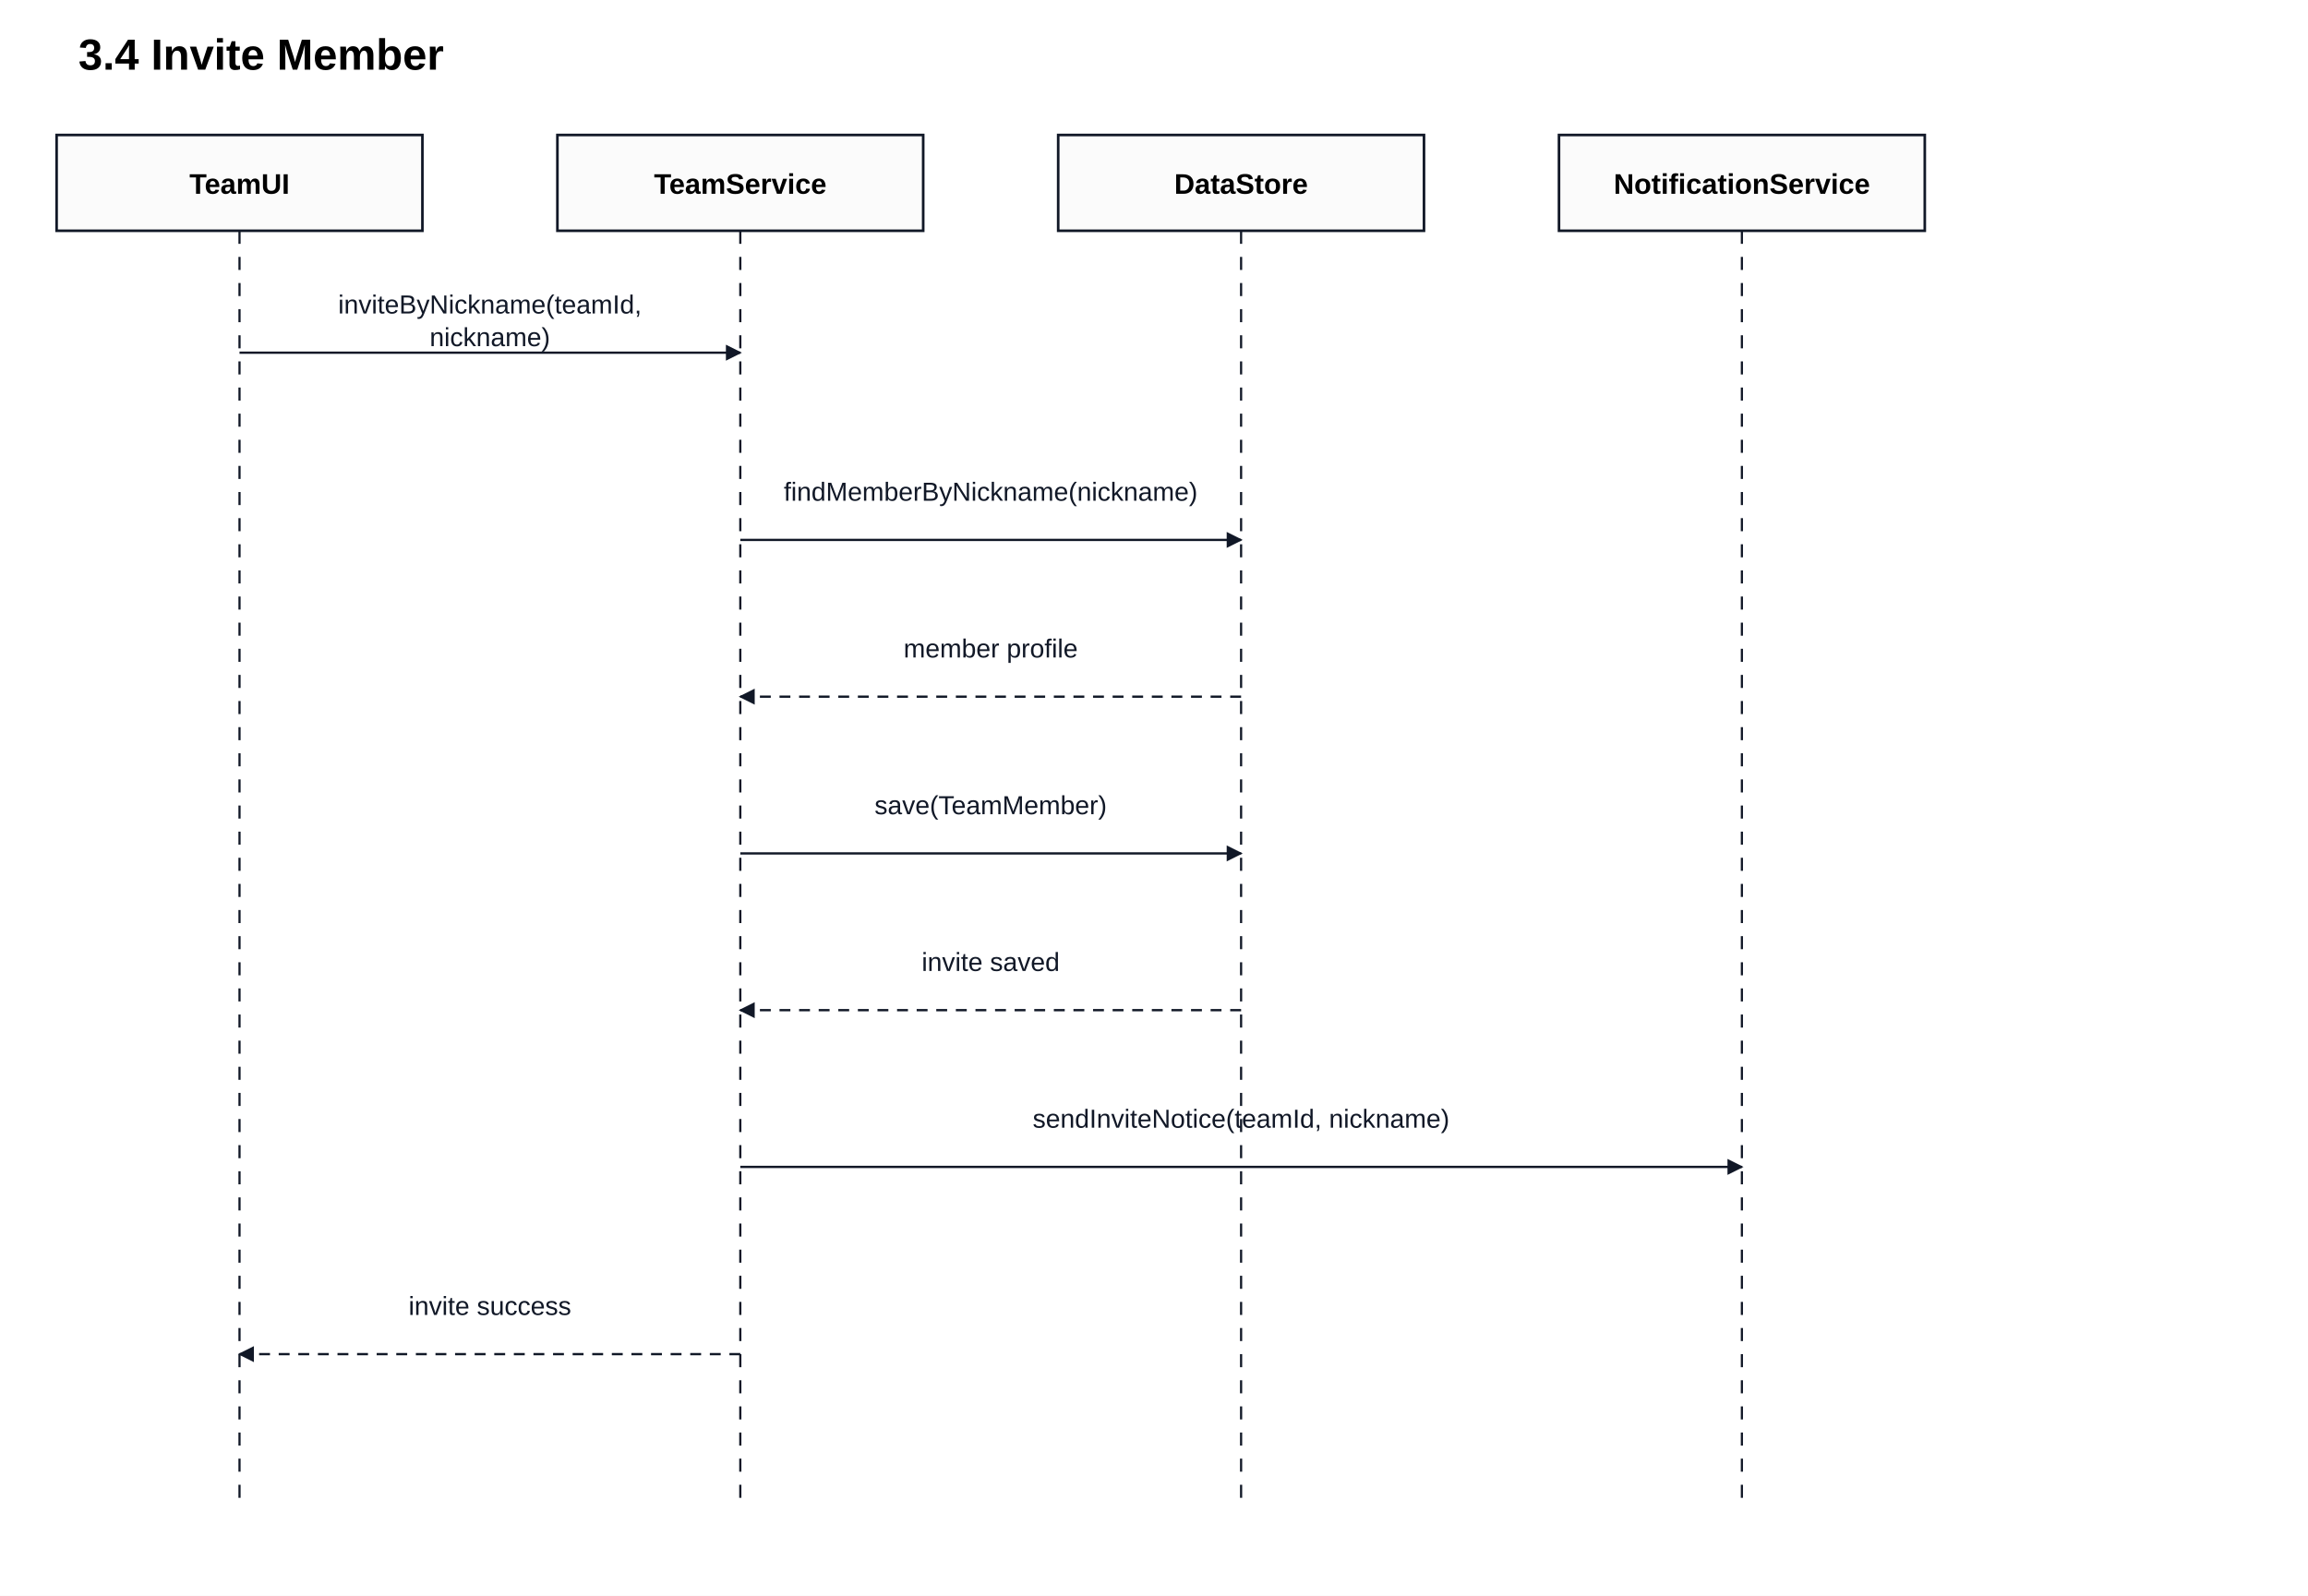
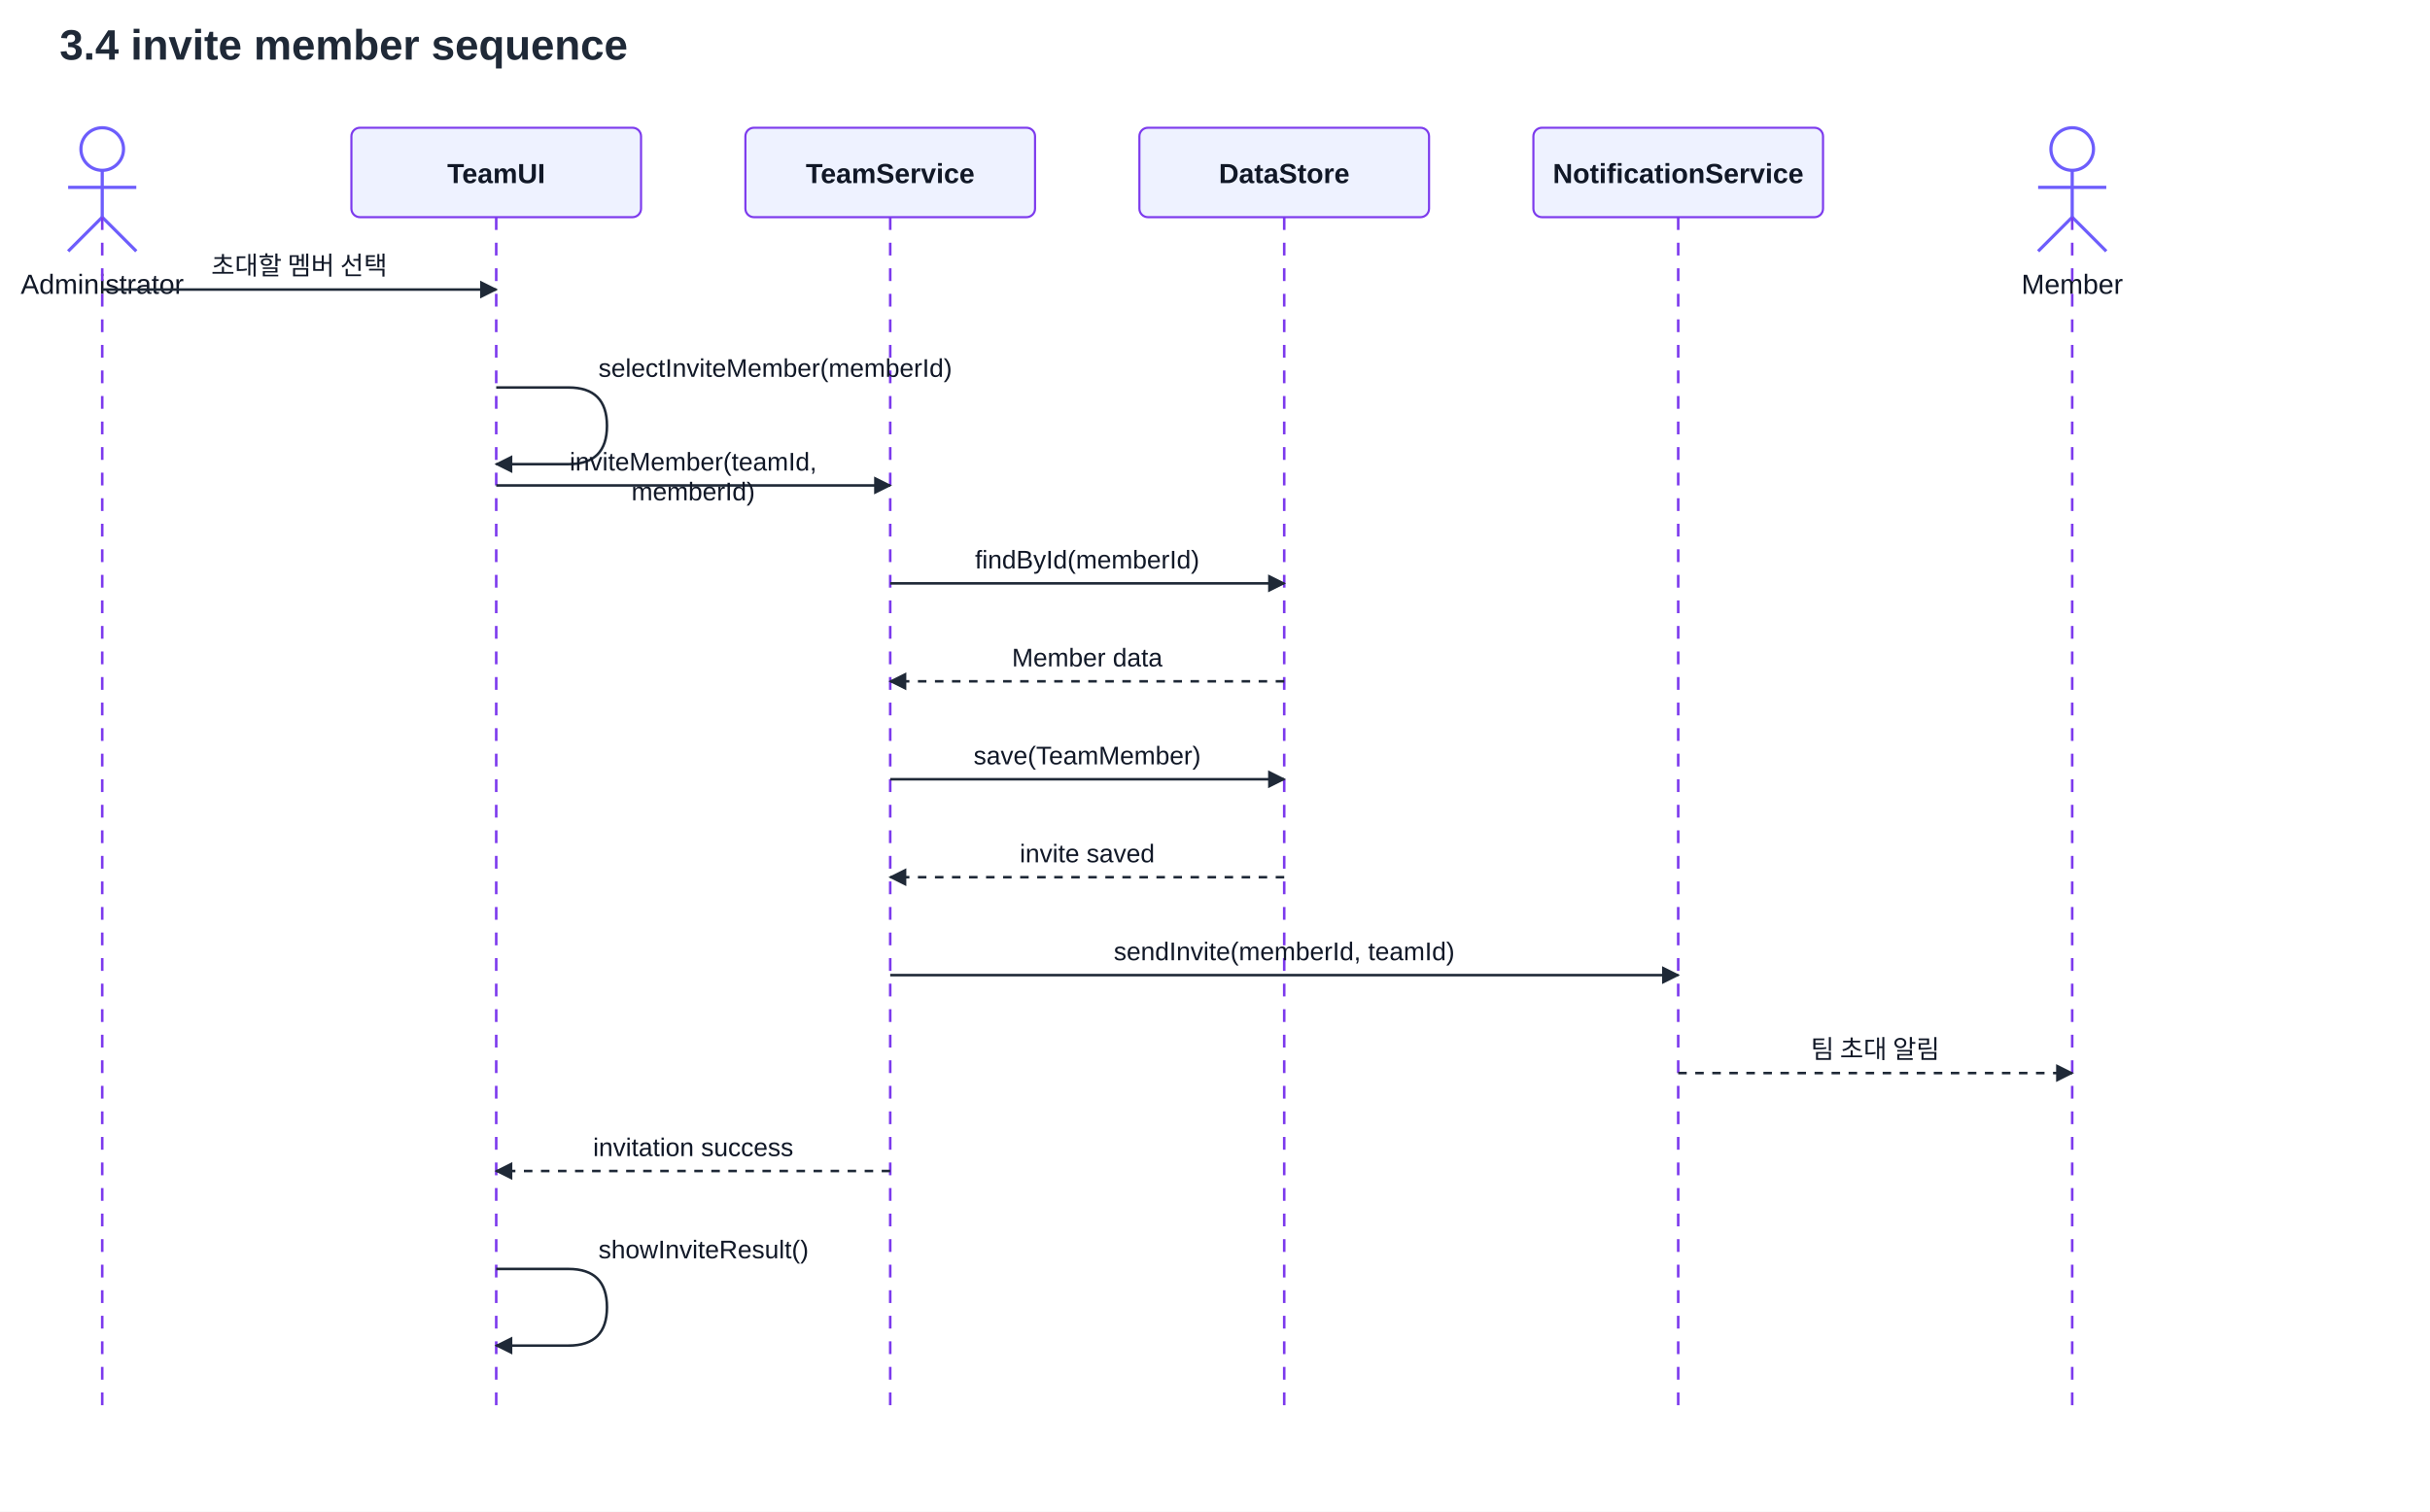
- <svg xmlns="http://www.w3.org/2000/svg" width="1060" height="733" viewBox="0 0 1060 733">
+ <svg xmlns="http://www.w3.org/2000/svg" width="1141" height="710" viewBox="0 0 1141 710">
  <defs>
-     <marker id="arrow" viewBox="0 0 10 10" refX="9" refY="5" markerWidth="7" markerHeight="7" orient="auto">
-       <path d="M0 0 L10 5 L0 10 z" fill="#111827" />
-     </marker>
-     <marker id="hollowArrow" viewBox="0 0 10 10" refX="9" refY="5" markerWidth="7" markerHeight="7" orient="auto">
-       <path d="M0 0 L10 5 L0 10 z" fill="#fbfbfb" stroke="#111827" />
-     </marker>
-     <marker id="diamond" viewBox="0 0 16 10" refX="1" refY="5" markerWidth="11" markerHeight="9" orient="auto">
-       <path d="M1 5 L8 1 L15 5 L8 9 z" fill="#111827" stroke="#111827" />
+     <marker id="arrow" viewBox="0 0 10 10" refX="9" refY="5" markerWidth="7" markerHeight="7" orient="auto-start-reverse">
+       <path d="M0 0 L10 5 L0 10 z" fill="#1f2937" />
    </marker>
  </defs>
  <rect width="100%" height="100%" fill="#ffffff" />
-   <text x="36" y="32" font-family="Arial, sans-serif" font-size="20" font-weight="700">3.4 Invite Member</text>
-   <rect x="26" y="62" width="168" height="44" fill="#fbfbfb" stroke="#111827" stroke-width="1.2" />
-   <text x="110" y="89" text-anchor="middle" font-family="Arial, sans-serif" font-size="13" font-weight="700">TeamUI</text>
-   <line x1="110" y1="106" x2="110" y2="693" stroke="#111827" stroke-width="1" stroke-dasharray="6 6" />
-   <rect x="256" y="62" width="168" height="44" fill="#fbfbfb" stroke="#111827" stroke-width="1.2" />
-   <text x="340" y="89" text-anchor="middle" font-family="Arial, sans-serif" font-size="13" font-weight="700">TeamService</text>
-   <line x1="340" y1="106" x2="340" y2="693" stroke="#111827" stroke-width="1" stroke-dasharray="6 6" />
-   <rect x="486" y="62" width="168" height="44" fill="#fbfbfb" stroke="#111827" stroke-width="1.2" />
-   <text x="570" y="89" text-anchor="middle" font-family="Arial, sans-serif" font-size="13" font-weight="700">DataStore</text>
-   <line x1="570" y1="106" x2="570" y2="693" stroke="#111827" stroke-width="1" stroke-dasharray="6 6" />
-   <rect x="716" y="62" width="168" height="44" fill="#fbfbfb" stroke="#111827" stroke-width="1.2" />
-   <text x="800" y="89" text-anchor="middle" font-family="Arial, sans-serif" font-size="13" font-weight="700">NotificationService</text>
-   <line x1="800" y1="106" x2="800" y2="693" stroke="#111827" stroke-width="1" stroke-dasharray="6 6" />
-   <line x1="110" y1="162" x2="340" y2="162" stroke="#111827" stroke-width="1.05" marker-end="url(#arrow)" />
-   <text x="225" y="144" text-anchor="middle" font-family="Arial, sans-serif" font-size="12" font-weight="400" fill="#111827">inviteByNickname(teamId,</text>
-   <text x="225" y="159" text-anchor="middle" font-family="Arial, sans-serif" font-size="12" font-weight="400" fill="#111827">nickname)</text>
-   <line x1="340" y1="248" x2="570" y2="248" stroke="#111827" stroke-width="1.05" marker-end="url(#arrow)" />
-   <text x="455" y="230" text-anchor="middle" font-family="Arial, sans-serif" font-size="12" font-weight="400" fill="#111827">findMemberByNickname(nickname)</text>
-   <line x1="570" y1="320" x2="340" y2="320" stroke="#111827" stroke-width="1.05" marker-end="url(#arrow)" stroke-dasharray="5 4" />
-   <text x="455" y="302" text-anchor="middle" font-family="Arial, sans-serif" font-size="12" font-weight="400" fill="#111827">member profile</text>
-   <line x1="340" y1="392" x2="570" y2="392" stroke="#111827" stroke-width="1.05" marker-end="url(#arrow)" />
-   <text x="455" y="374" text-anchor="middle" font-family="Arial, sans-serif" font-size="12" font-weight="400" fill="#111827">save(TeamMember)</text>
-   <line x1="570" y1="464" x2="340" y2="464" stroke="#111827" stroke-width="1.05" marker-end="url(#arrow)" stroke-dasharray="5 4" />
-   <text x="455" y="446" text-anchor="middle" font-family="Arial, sans-serif" font-size="12" font-weight="400" fill="#111827">invite saved</text>
-   <line x1="340" y1="536" x2="800" y2="536" stroke="#111827" stroke-width="1.05" marker-end="url(#arrow)" />
-   <text x="570" y="518" text-anchor="middle" font-family="Arial, sans-serif" font-size="12" font-weight="400" fill="#111827">sendInviteNotice(teamId, nickname)</text>
-   <line x1="340" y1="622" x2="110" y2="622" stroke="#111827" stroke-width="1.05" marker-end="url(#arrow)" stroke-dasharray="5 4" />
-   <text x="225" y="604" text-anchor="middle" font-family="Arial, sans-serif" font-size="12" font-weight="400" fill="#111827">invite success</text>
+   <text x="28" y="28" font-family="Arial, sans-serif" font-size="20" font-weight="700" fill="#1f2937">3.4 invite member sequence</text>
+   <circle cx="48" cy="70" r="10" fill="#fff" stroke="#6d5dfc" stroke-width="1.5" />
+   <line x1="48" y1="80" x2="48" y2="102" stroke="#6d5dfc" stroke-width="1.5" />
+   <line x1="32" y1="88" x2="64" y2="88" stroke="#6d5dfc" stroke-width="1.5" />
+   <line x1="48" y1="102" x2="32" y2="118" stroke="#6d5dfc" stroke-width="1.5" />
+   <line x1="48" y1="102" x2="64" y2="118" stroke="#6d5dfc" stroke-width="1.5" />
+   <text x="48" y="138" text-anchor="middle" font-family="Arial, sans-serif" font-size="13" fill="#111827">Administrator</text>
+   <line x1="48" y1="102" x2="48" y2="662" stroke="#7c3aed" stroke-width="1.2" stroke-dasharray="6 6" />
+   <rect x="165" y="60" width="136" height="42" rx="4" fill="#eef2ff" stroke="#7c3aed" stroke-width="1" />
+   <text x="233" y="86" text-anchor="middle" font-family="Arial, sans-serif" font-size="13" font-weight="700" fill="#111827">TeamUI</text>
+   <line x1="233" y1="102" x2="233" y2="662" stroke="#7c3aed" stroke-width="1.2" stroke-dasharray="6 6" />
+   <rect x="350" y="60" width="136" height="42" rx="4" fill="#eef2ff" stroke="#7c3aed" stroke-width="1" />
+   <text x="418" y="86" text-anchor="middle" font-family="Arial, sans-serif" font-size="13" font-weight="700" fill="#111827">TeamService</text>
+   <line x1="418" y1="102" x2="418" y2="662" stroke="#7c3aed" stroke-width="1.2" stroke-dasharray="6 6" />
+   <rect x="535" y="60" width="136" height="42" rx="4" fill="#eef2ff" stroke="#7c3aed" stroke-width="1" />
+   <text x="603" y="86" text-anchor="middle" font-family="Arial, sans-serif" font-size="13" font-weight="700" fill="#111827">DataStore</text>
+   <line x1="603" y1="102" x2="603" y2="662" stroke="#7c3aed" stroke-width="1.2" stroke-dasharray="6 6" />
+   <rect x="720" y="60" width="136" height="42" rx="4" fill="#eef2ff" stroke="#7c3aed" stroke-width="1" />
+   <text x="788" y="86" text-anchor="middle" font-family="Arial, sans-serif" font-size="13" font-weight="700" fill="#111827">NotificationService</text>
+   <line x1="788" y1="102" x2="788" y2="662" stroke="#7c3aed" stroke-width="1.2" stroke-dasharray="6 6" />
+   <circle cx="973" cy="70" r="10" fill="#fff" stroke="#6d5dfc" stroke-width="1.5" />
+   <line x1="973" y1="80" x2="973" y2="102" stroke="#6d5dfc" stroke-width="1.5" />
+   <line x1="957" y1="88" x2="989" y2="88" stroke="#6d5dfc" stroke-width="1.5" />
+   <line x1="973" y1="102" x2="957" y2="118" stroke="#6d5dfc" stroke-width="1.5" />
+   <line x1="973" y1="102" x2="989" y2="118" stroke="#6d5dfc" stroke-width="1.5" />
+   <text x="973" y="138" text-anchor="middle" font-family="Arial, sans-serif" font-size="13" fill="#111827">Member</text>
+   <line x1="973" y1="102" x2="973" y2="662" stroke="#7c3aed" stroke-width="1.2" stroke-dasharray="6 6" />
+   <line x1="48" y1="136" x2="233" y2="136" stroke="#1f2937" stroke-width="1.2" marker-end="url(#arrow)" />
+   <text x="140.5" y="129" text-anchor="middle" font-family="Arial, sans-serif" font-size="12" fill="#111827">초대할 멤버 선택</text>
+   <path d="M233 182 h34 q18 0 18 18 q0 18 -18 18 h-34" fill="none" stroke="#1f2937" stroke-width="1.2" marker-end="url(#arrow)" />
+   <text x="281" y="177" font-family="Arial, sans-serif" font-size="12" fill="#111827">selectInviteMember(memberId)</text>
+   <line x1="233" y1="228" x2="418" y2="228" stroke="#1f2937" stroke-width="1.2" marker-end="url(#arrow)" />
+   <text x="325.5" y="221" text-anchor="middle" font-family="Arial, sans-serif" font-size="12" fill="#111827">inviteMember(teamId,</text>
+   <text x="325.5" y="235" text-anchor="middle" font-family="Arial, sans-serif" font-size="12" fill="#111827">memberId)</text>
+   <line x1="418" y1="274" x2="603" y2="274" stroke="#1f2937" stroke-width="1.2" marker-end="url(#arrow)" />
+   <text x="510.5" y="267" text-anchor="middle" font-family="Arial, sans-serif" font-size="12" fill="#111827">findById(memberId)</text>
+   <line x1="603" y1="320" x2="418" y2="320" stroke="#1f2937" stroke-width="1.2" marker-end="url(#arrow)" stroke-dasharray="4 4" />
+   <text x="510.5" y="313" text-anchor="middle" font-family="Arial, sans-serif" font-size="12" fill="#111827">Member data</text>
+   <line x1="418" y1="366" x2="603" y2="366" stroke="#1f2937" stroke-width="1.2" marker-end="url(#arrow)" />
+   <text x="510.5" y="359" text-anchor="middle" font-family="Arial, sans-serif" font-size="12" fill="#111827">save(TeamMember)</text>
+   <line x1="603" y1="412" x2="418" y2="412" stroke="#1f2937" stroke-width="1.2" marker-end="url(#arrow)" stroke-dasharray="4 4" />
+   <text x="510.5" y="405" text-anchor="middle" font-family="Arial, sans-serif" font-size="12" fill="#111827">invite saved</text>
+   <line x1="418" y1="458" x2="788" y2="458" stroke="#1f2937" stroke-width="1.2" marker-end="url(#arrow)" />
+   <text x="603" y="451" text-anchor="middle" font-family="Arial, sans-serif" font-size="12" fill="#111827">sendInvite(memberId, teamId)</text>
+   <line x1="788" y1="504" x2="973" y2="504" stroke="#1f2937" stroke-width="1.2" marker-end="url(#arrow)" stroke-dasharray="4 4" />
+   <text x="880.5" y="497" text-anchor="middle" font-family="Arial, sans-serif" font-size="12" fill="#111827">팀 초대 알림</text>
+   <line x1="418" y1="550" x2="233" y2="550" stroke="#1f2937" stroke-width="1.2" marker-end="url(#arrow)" stroke-dasharray="4 4" />
+   <text x="325.5" y="543" text-anchor="middle" font-family="Arial, sans-serif" font-size="12" fill="#111827">invitation success</text>
+   <path d="M233 596 h34 q18 0 18 18 q0 18 -18 18 h-34" fill="none" stroke="#1f2937" stroke-width="1.2" marker-end="url(#arrow)" />
+   <text x="281" y="591" font-family="Arial, sans-serif" font-size="12" fill="#111827">showInviteResult()</text>
</svg>
